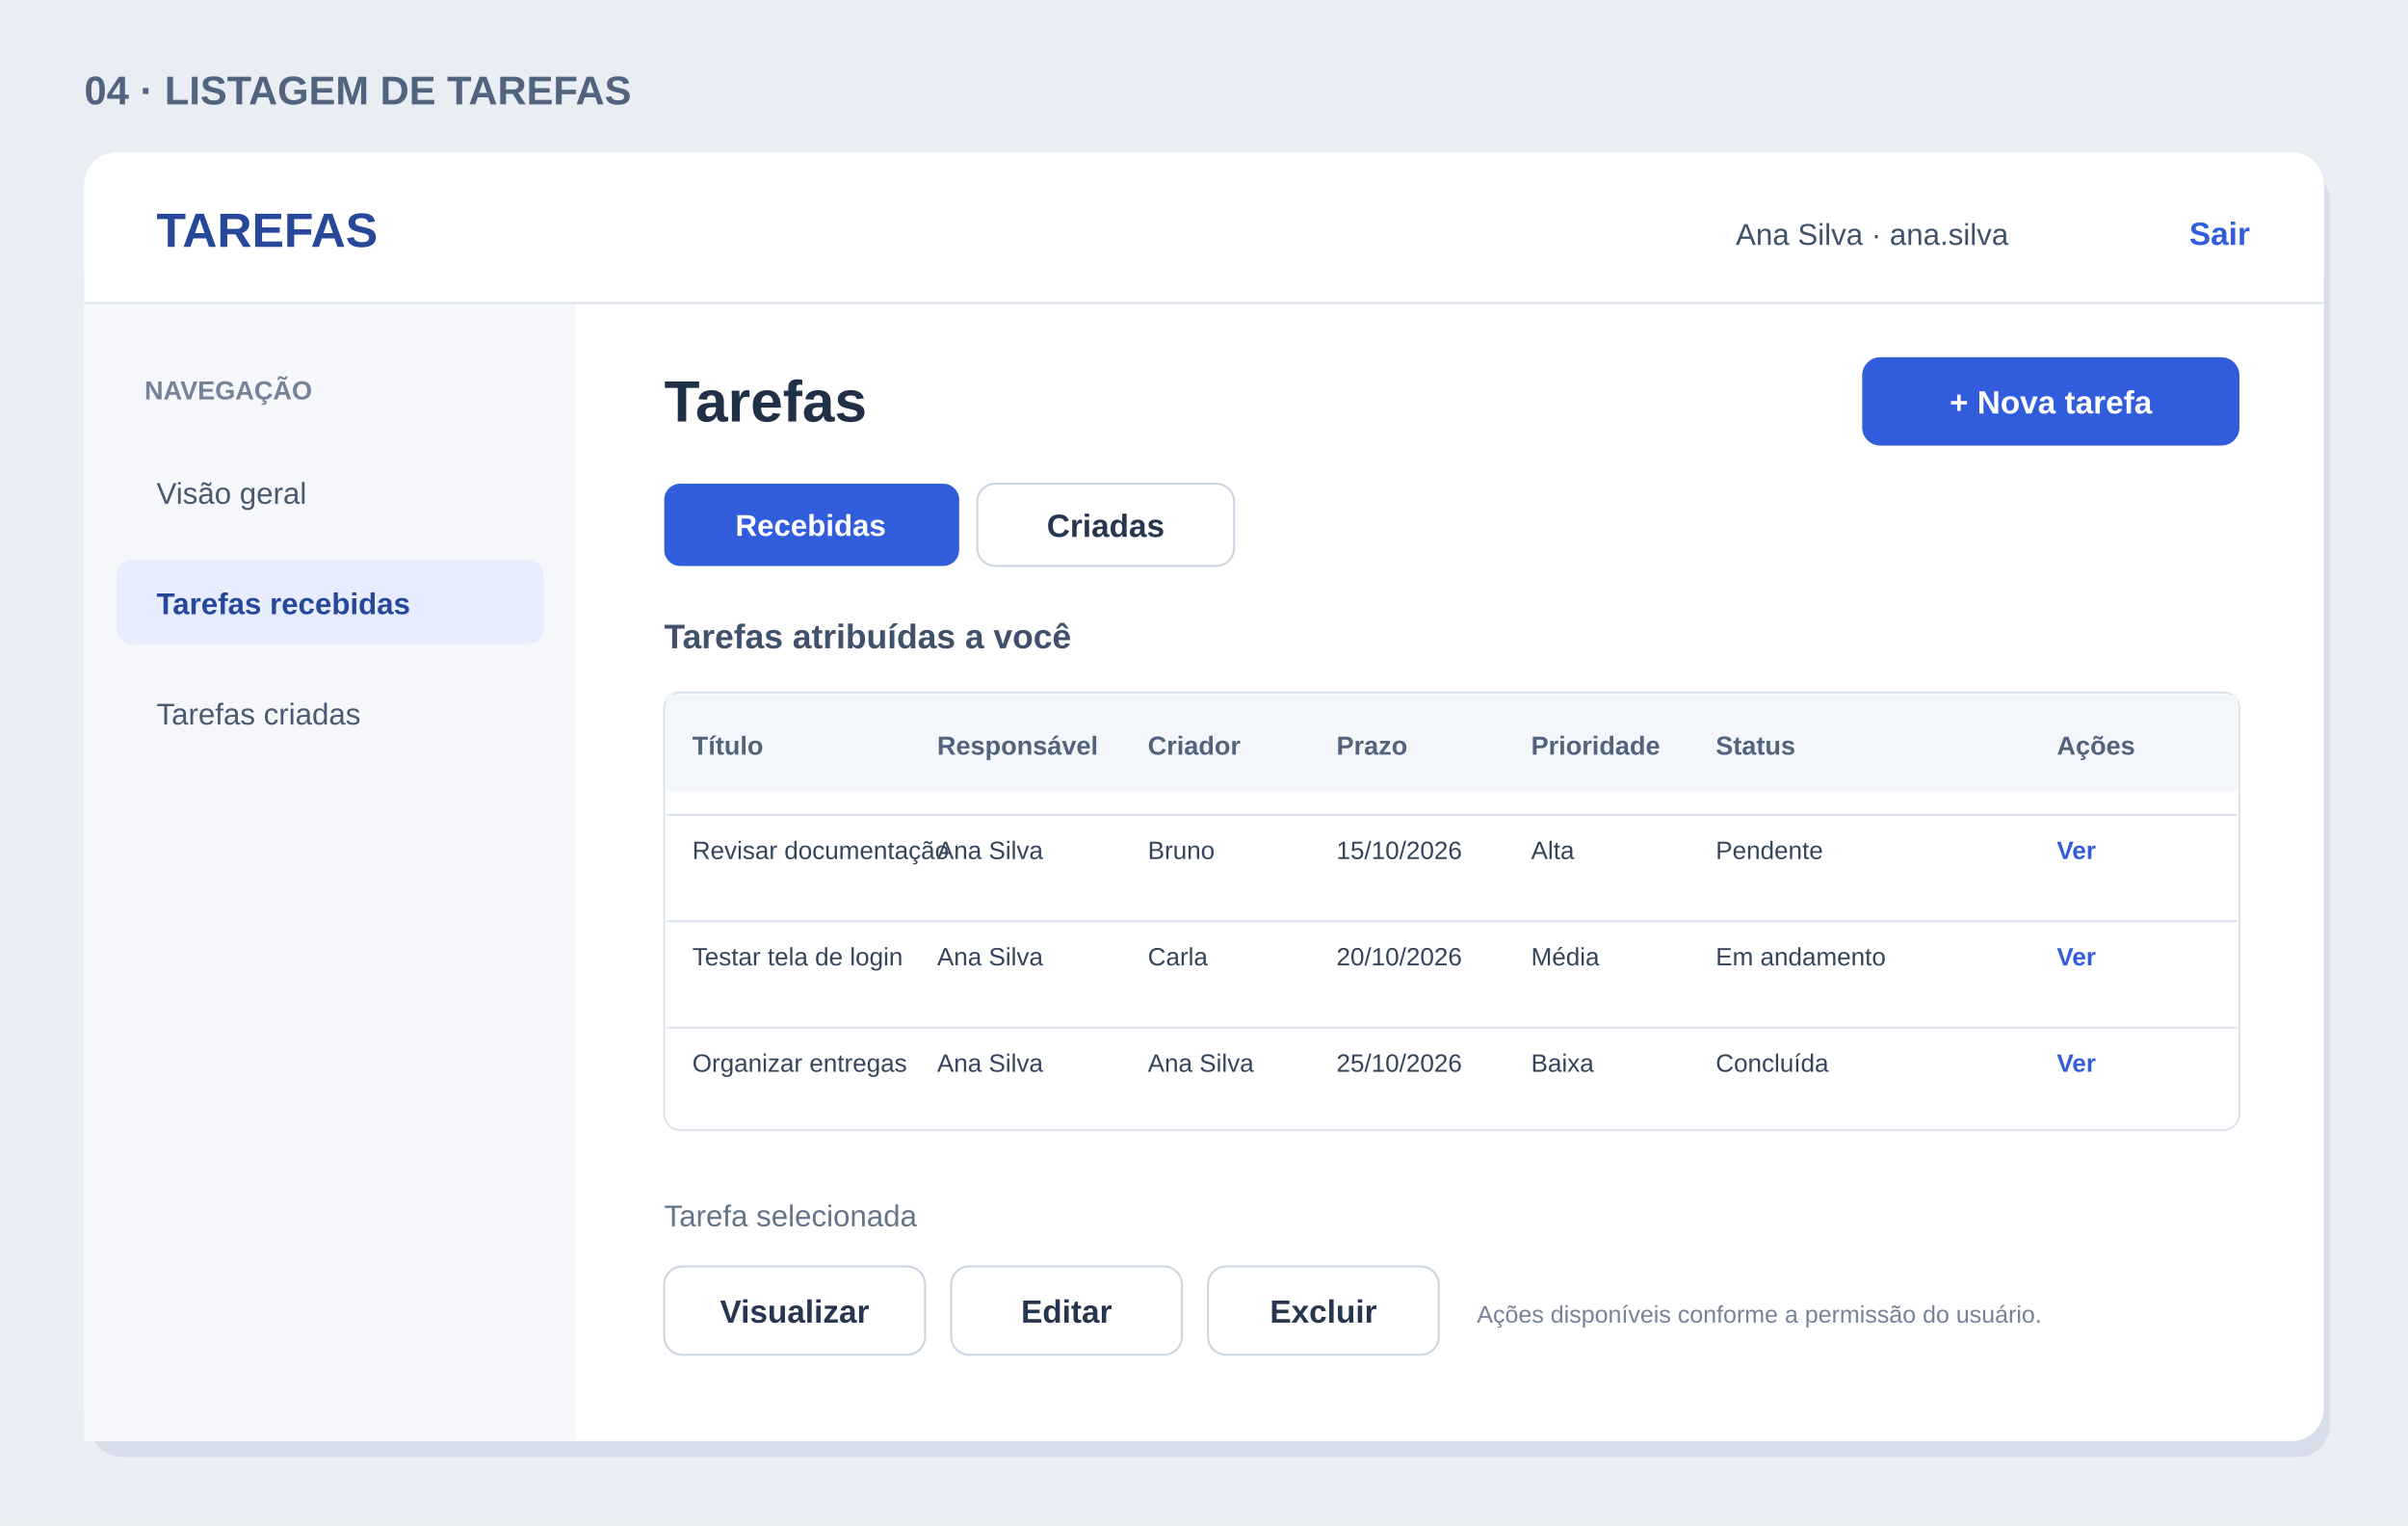
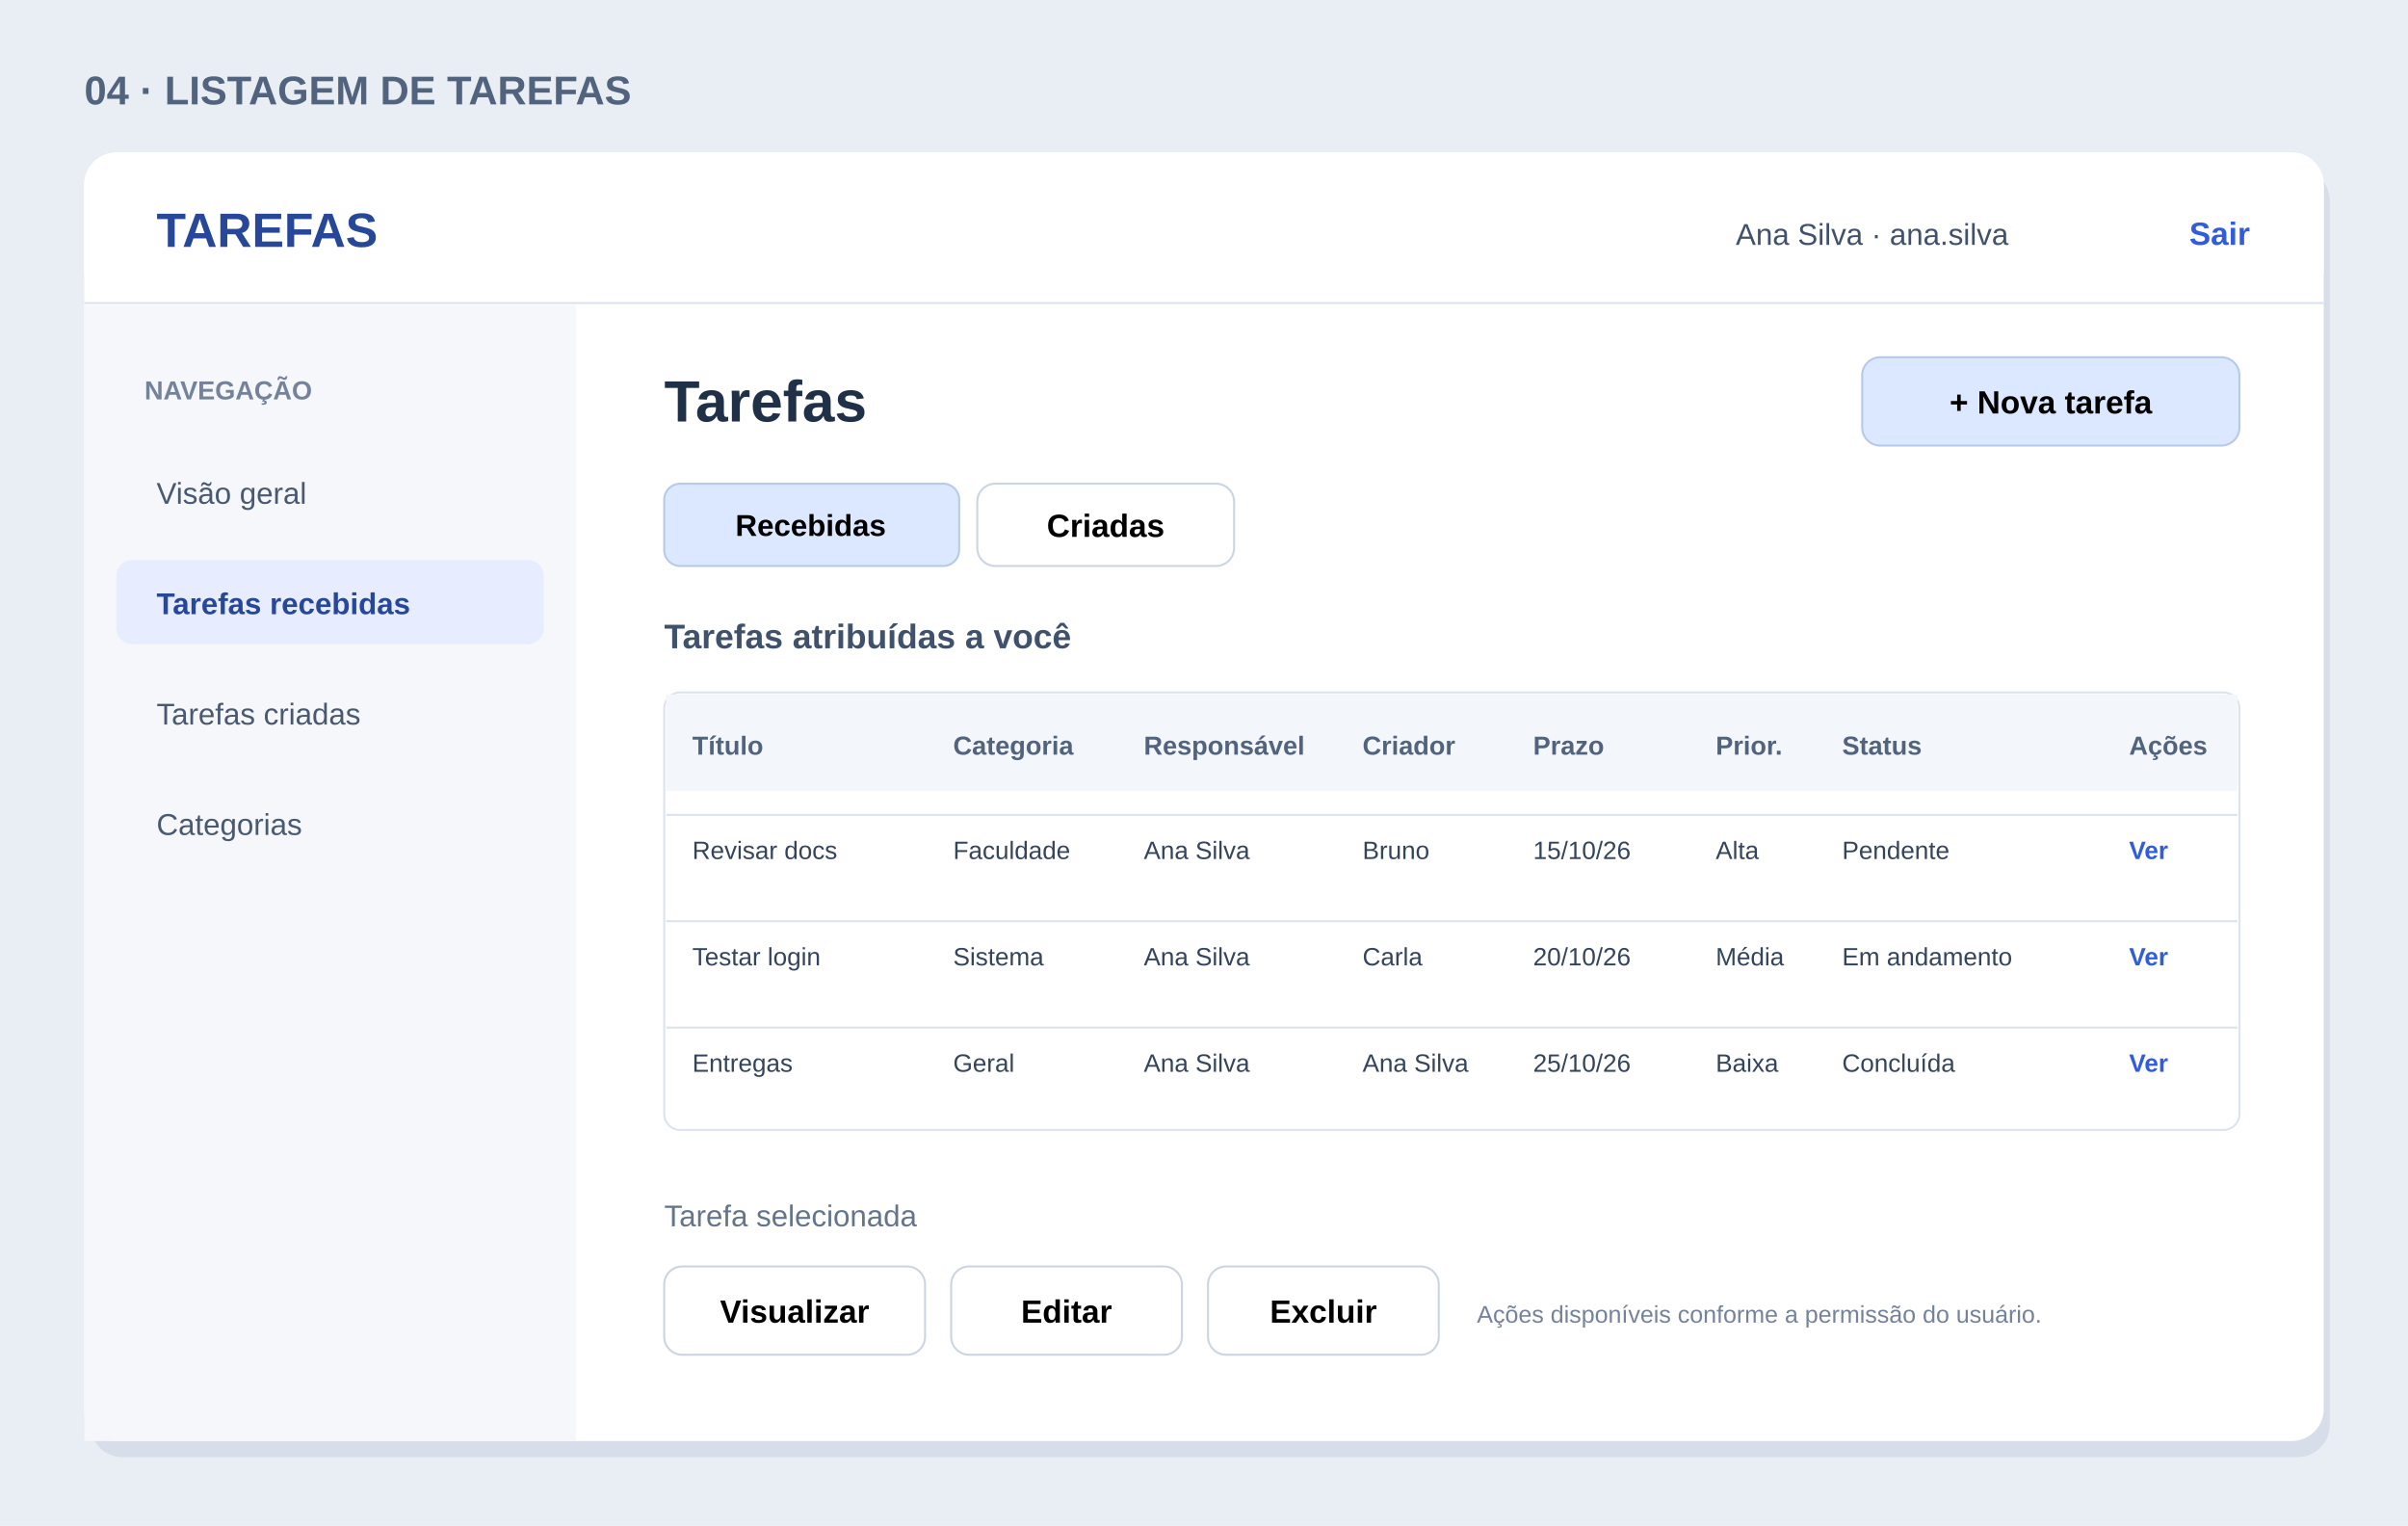
<svg xmlns="http://www.w3.org/2000/svg" width="1200" height="760" viewBox="0 0 1200 760">
  <rect width="1200" height="760" fill="#e9edf4" />
  <style>text{font-family:Segoe UI,Arial,sans-serif} .muted{fill:#64748b} .body{fill:#203047} .white{fill:white}</style>
  <text x="42" y="52" font-size="20" fill="#52647d" font-weight="700">04 · LISTAGEM DE TAREFAS</text>
  <rect x="45" y="84" width="1116" height="642" rx="16" fill="#d7deea" />
  <rect x="42" y="76" width="1116" height="642" rx="16" fill="#fff" />
  <rect x="42" y="76" width="1116" height="75" rx="16" fill="#fff" />
  <text x="78" y="123" font-size="24" fill="#274799" font-weight="700">TAREFAS</text>
  <text x="865" y="122" font-size="15" fill="#40516b" font-weight="400">Ana Silva  ·  ana.silva</text>
  <text x="1091" y="122" font-size="16" fill="#315ddc" font-weight="600">Sair</text>
  <line x1="42" y1="151" x2="1158" y2="151" stroke="#dce3ed" />
  <rect x="42" y="152" width="245" height="566" rx="0" fill="#f5f7fb" />
  <text x="72" y="199" font-size="13" fill="#74829a" font-weight="700">NAVEGAÇÃO</text>
  <text x="78" y="251" font-size="15" fill="#485970" font-weight="400">Visão geral</text>
  <rect x="58" y="279" width="213" height="42" rx="8" fill="#e7edff" />
  <text x="78" y="306" font-size="15" fill="#274799" font-weight="600">Tarefas recebidas</text>
  <text x="78" y="361" font-size="15" fill="#485970" font-weight="400">Tarefas criadas</text>
+   <text x="78" y="416" font-size="15" fill="#485970" font-weight="400">Categorias</text>
  <text x="331" y="210" font-size="29" fill="#203047" font-weight="700">Tarefas</text>
-   <rect x="928" y="178" width="188" height="44" rx="9" fill="#315ddc" />
-   <text x="1022.0" y="206.0" font-size="16" fill="#fff" font-weight="600" text-anchor="middle">+ Nova tarefa</text>
-   <rect x="331" y="241" width="147" height="41" rx="8" fill="#315ddc" />
-   <text x="404" y="267" font-size="15" fill="#fff" font-weight="600" text-anchor="middle">Recebidas</text>
+   <rect x="928" y="178" width="188" height="44" rx="9" fill="#dce8ff" stroke="#b7c9e9" stroke-width="1" />
+   <text x="1022.0" y="206.0" font-size="16" fill="#000000" font-weight="600" text-anchor="middle">+ Nova tarefa</text>
+   <rect x="331" y="241" width="147" height="41" rx="8" fill="#dce8ff" stroke="#b7c9e9" stroke-width="1" />
+   <text x="404" y="267" font-size="15" fill="#000" font-weight="600" text-anchor="middle">Recebidas</text>
  <rect x="487" y="241" width="128" height="41" rx="9" fill="#ffffff" stroke="#cbd5e1" stroke-width="1" />
-   <text x="551.0" y="267.5" font-size="16" fill="#263650" font-weight="600" text-anchor="middle">Criadas</text>
+   <text x="551.0" y="267.5" font-size="16" fill="#000000" font-weight="600" text-anchor="middle">Criadas</text>
  <text x="331" y="323" font-size="17" fill="#40516b" font-weight="600">Tarefas atribuídas a você</text>
  <rect x="331" y="345" width="785" height="218" rx="8" fill="#fff" stroke="#dce3ed" stroke-width="1" />
  <rect x="332" y="346" width="783" height="48" rx="0" fill="#f3f6fa" />
  <text x="345" y="376" font-size="13" fill="#52647d" font-weight="600">Título</text>
-   <text x="467" y="376" font-size="13" fill="#52647d" font-weight="600">Responsável</text>
-   <text x="572" y="376" font-size="13" fill="#52647d" font-weight="600">Criador</text>
-   <text x="666" y="376" font-size="13" fill="#52647d" font-weight="600">Prazo</text>
-   <text x="763" y="376" font-size="13" fill="#52647d" font-weight="600">Prioridade</text>
-   <text x="855" y="376" font-size="13" fill="#52647d" font-weight="600">Status</text>
-   <text x="1025" y="376" font-size="13" fill="#52647d" font-weight="600">Ações</text>
+   <text x="475" y="376" font-size="13" fill="#52647d" font-weight="600">Categoria</text>
+   <text x="570" y="376" font-size="13" fill="#52647d" font-weight="600">Responsável</text>
+   <text x="679" y="376" font-size="13" fill="#52647d" font-weight="600">Criador</text>
+   <text x="764" y="376" font-size="13" fill="#52647d" font-weight="600">Prazo</text>
+   <text x="855" y="376" font-size="13" fill="#52647d" font-weight="600">Prior.</text>
+   <text x="918" y="376" font-size="13" fill="#52647d" font-weight="600">Status</text>
+   <text x="1061" y="376" font-size="13" fill="#52647d" font-weight="600">Ações</text>
  <line x1="332" y1="406" x2="1115" y2="406" stroke="#dce3ed" />
-   <text x="345" y="428" font-size="12.5" fill="#34445b" font-weight="400">Revisar documentação</text>
-   <text x="467" y="428" font-size="12.5" fill="#34445b" font-weight="400">Ana Silva</text>
-   <text x="572" y="428" font-size="12.5" fill="#34445b" font-weight="400">Bruno</text>
-   <text x="666" y="428" font-size="12.5" fill="#34445b" font-weight="400">15/10/2026</text>
-   <text x="763" y="428" font-size="12.5" fill="#34445b" font-weight="400">Alta</text>
-   <text x="855" y="428" font-size="12.5" fill="#34445b" font-weight="400">Pendente</text>
-   <text x="1025" y="428" font-size="12.5" fill="#315ddc" font-weight="600">Ver</text>
+   <text x="345" y="428" font-size="12.5" fill="#34445b" font-weight="400">Revisar docs</text>
+   <text x="475" y="428" font-size="12.5" fill="#34445b" font-weight="400">Faculdade</text>
+   <text x="570" y="428" font-size="12.5" fill="#34445b" font-weight="400">Ana Silva</text>
+   <text x="679" y="428" font-size="12.5" fill="#34445b" font-weight="400">Bruno</text>
+   <text x="764" y="428" font-size="12.5" fill="#34445b" font-weight="400">15/10/26</text>
+   <text x="855" y="428" font-size="12.5" fill="#34445b" font-weight="400">Alta</text>
+   <text x="918" y="428" font-size="12.5" fill="#34445b" font-weight="400">Pendente</text>
+   <text x="1061" y="428" font-size="12.5" fill="#315ddc" font-weight="600">Ver</text>
  <line x1="332" y1="459" x2="1115" y2="459" stroke="#dce3ed" />
-   <text x="345" y="481" font-size="12.5" fill="#34445b" font-weight="400">Testar tela de login</text>
-   <text x="467" y="481" font-size="12.5" fill="#34445b" font-weight="400">Ana Silva</text>
-   <text x="572" y="481" font-size="12.5" fill="#34445b" font-weight="400">Carla</text>
-   <text x="666" y="481" font-size="12.5" fill="#34445b" font-weight="400">20/10/2026</text>
-   <text x="763" y="481" font-size="12.5" fill="#34445b" font-weight="400">Média</text>
-   <text x="855" y="481" font-size="12.5" fill="#34445b" font-weight="400">Em andamento</text>
-   <text x="1025" y="481" font-size="12.5" fill="#315ddc" font-weight="600">Ver</text>
+   <text x="345" y="481" font-size="12.5" fill="#34445b" font-weight="400">Testar login</text>
+   <text x="475" y="481" font-size="12.5" fill="#34445b" font-weight="400">Sistema</text>
+   <text x="570" y="481" font-size="12.5" fill="#34445b" font-weight="400">Ana Silva</text>
+   <text x="679" y="481" font-size="12.5" fill="#34445b" font-weight="400">Carla</text>
+   <text x="764" y="481" font-size="12.5" fill="#34445b" font-weight="400">20/10/26</text>
+   <text x="855" y="481" font-size="12.5" fill="#34445b" font-weight="400">Média</text>
+   <text x="918" y="481" font-size="12.5" fill="#34445b" font-weight="400">Em andamento</text>
+   <text x="1061" y="481" font-size="12.5" fill="#315ddc" font-weight="600">Ver</text>
  <line x1="332" y1="512" x2="1115" y2="512" stroke="#dce3ed" />
-   <text x="345" y="534" font-size="12.5" fill="#34445b" font-weight="400">Organizar entregas</text>
-   <text x="467" y="534" font-size="12.5" fill="#34445b" font-weight="400">Ana Silva</text>
-   <text x="572" y="534" font-size="12.5" fill="#34445b" font-weight="400">Ana Silva</text>
-   <text x="666" y="534" font-size="12.5" fill="#34445b" font-weight="400">25/10/2026</text>
-   <text x="763" y="534" font-size="12.5" fill="#34445b" font-weight="400">Baixa</text>
-   <text x="855" y="534" font-size="12.5" fill="#34445b" font-weight="400">Concluída</text>
-   <text x="1025" y="534" font-size="12.5" fill="#315ddc" font-weight="600">Ver</text>
+   <text x="345" y="534" font-size="12.5" fill="#34445b" font-weight="400">Entregas</text>
+   <text x="475" y="534" font-size="12.5" fill="#34445b" font-weight="400">Geral</text>
+   <text x="570" y="534" font-size="12.5" fill="#34445b" font-weight="400">Ana Silva</text>
+   <text x="679" y="534" font-size="12.5" fill="#34445b" font-weight="400">Ana Silva</text>
+   <text x="764" y="534" font-size="12.5" fill="#34445b" font-weight="400">25/10/26</text>
+   <text x="855" y="534" font-size="12.5" fill="#34445b" font-weight="400">Baixa</text>
+   <text x="918" y="534" font-size="12.5" fill="#34445b" font-weight="400">Concluída</text>
+   <text x="1061" y="534" font-size="12.5" fill="#315ddc" font-weight="600">Ver</text>
  <text x="331" y="611" font-size="15" fill="#64748b" font-weight="400">Tarefa selecionada</text>
  <rect x="331" y="631" width="130" height="44" rx="9" fill="#ffffff" stroke="#cbd5e1" stroke-width="1" />
-   <text x="396.0" y="659.0" font-size="16" fill="#263650" font-weight="600" text-anchor="middle">Visualizar</text>
+   <text x="396.0" y="659.0" font-size="16" fill="#000000" font-weight="600" text-anchor="middle">Visualizar</text>
  <rect x="474" y="631" width="115" height="44" rx="9" fill="#ffffff" stroke="#cbd5e1" stroke-width="1" />
-   <text x="531.5" y="659.0" font-size="16" fill="#263650" font-weight="600" text-anchor="middle">Editar</text>
+   <text x="531.5" y="659.0" font-size="16" fill="#000000" font-weight="600" text-anchor="middle">Editar</text>
  <rect x="602" y="631" width="115" height="44" rx="9" fill="#ffffff" stroke="#cbd5e1" stroke-width="1" />
-   <text x="659.5" y="659.0" font-size="16" fill="#263650" font-weight="600" text-anchor="middle">Excluir</text>
+   <text x="659.5" y="659.0" font-size="16" fill="#000000" font-weight="600" text-anchor="middle">Excluir</text>
  <text x="736" y="659" font-size="12" fill="#74829a" font-weight="400">Ações disponíveis conforme a permissão do usuário.</text>
</svg>
